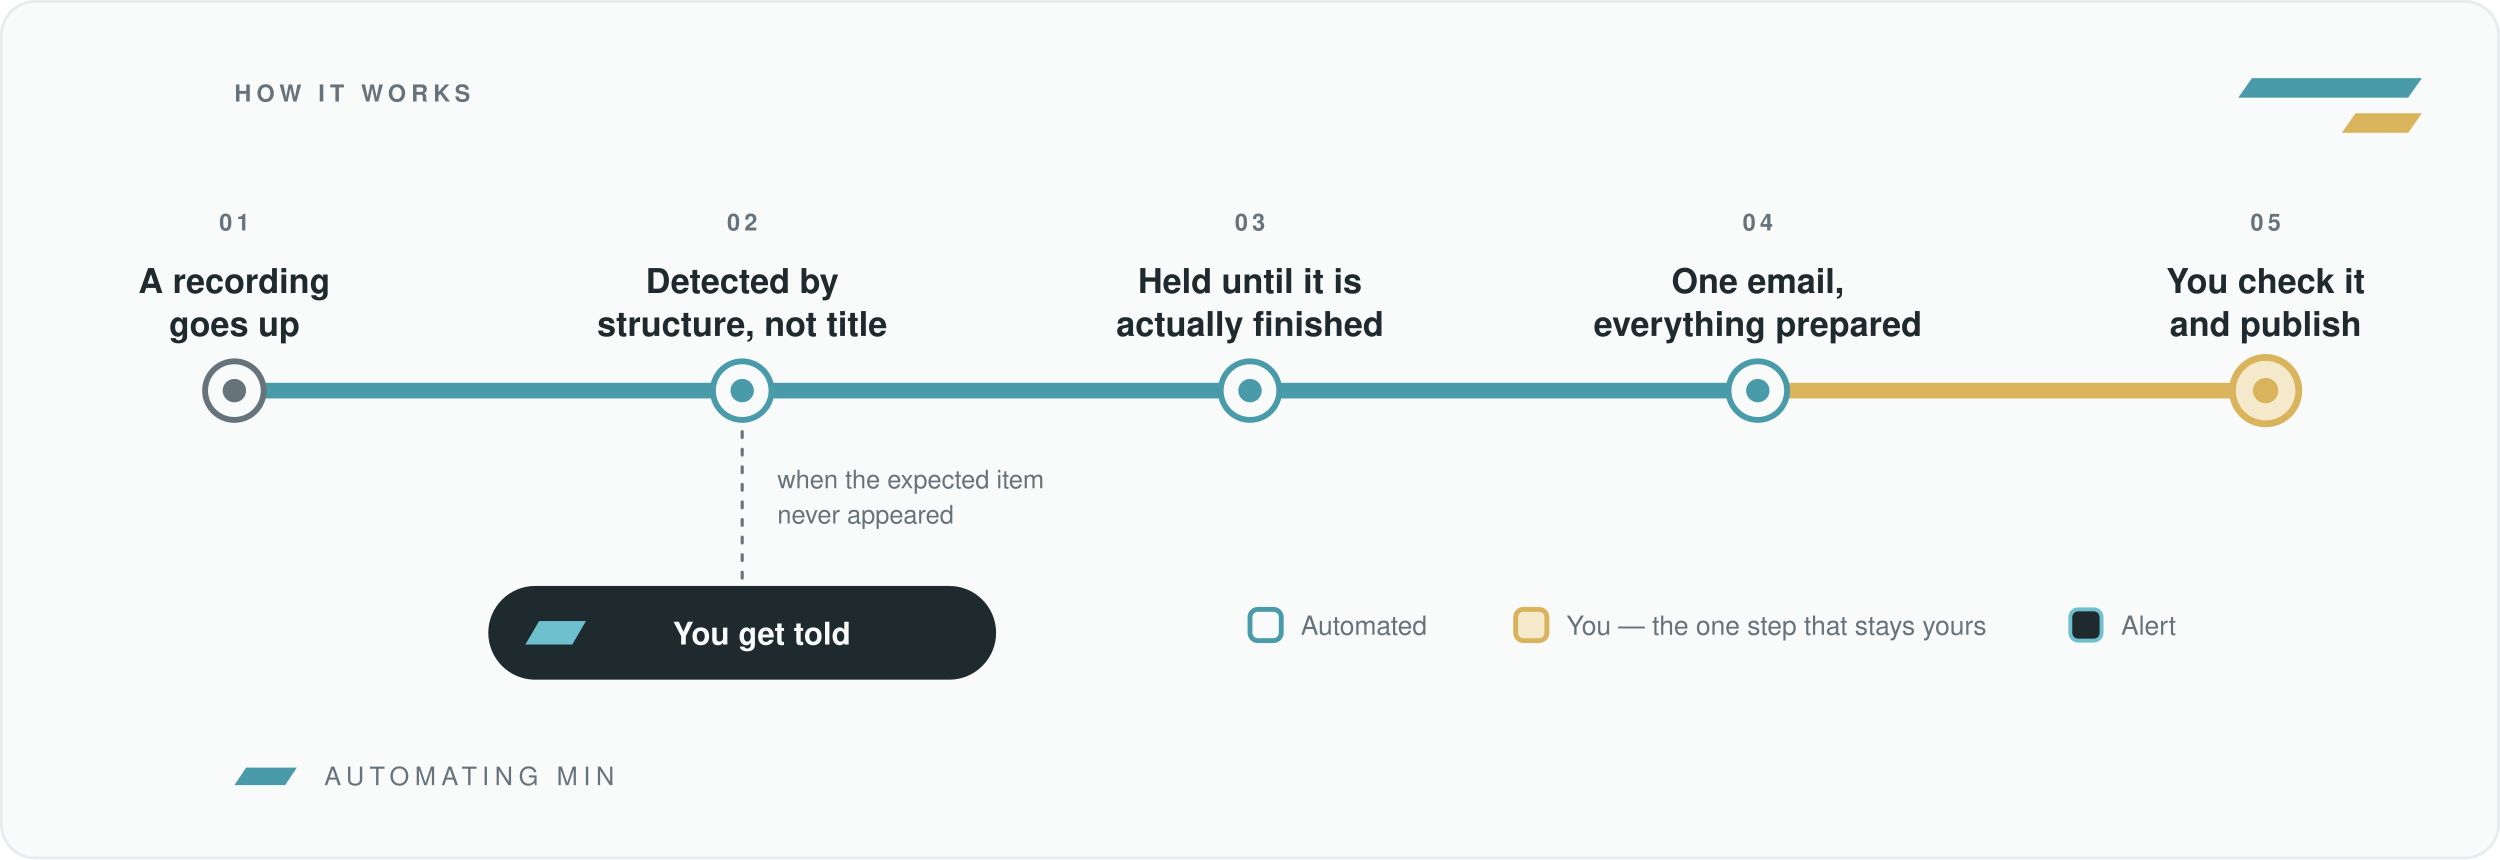
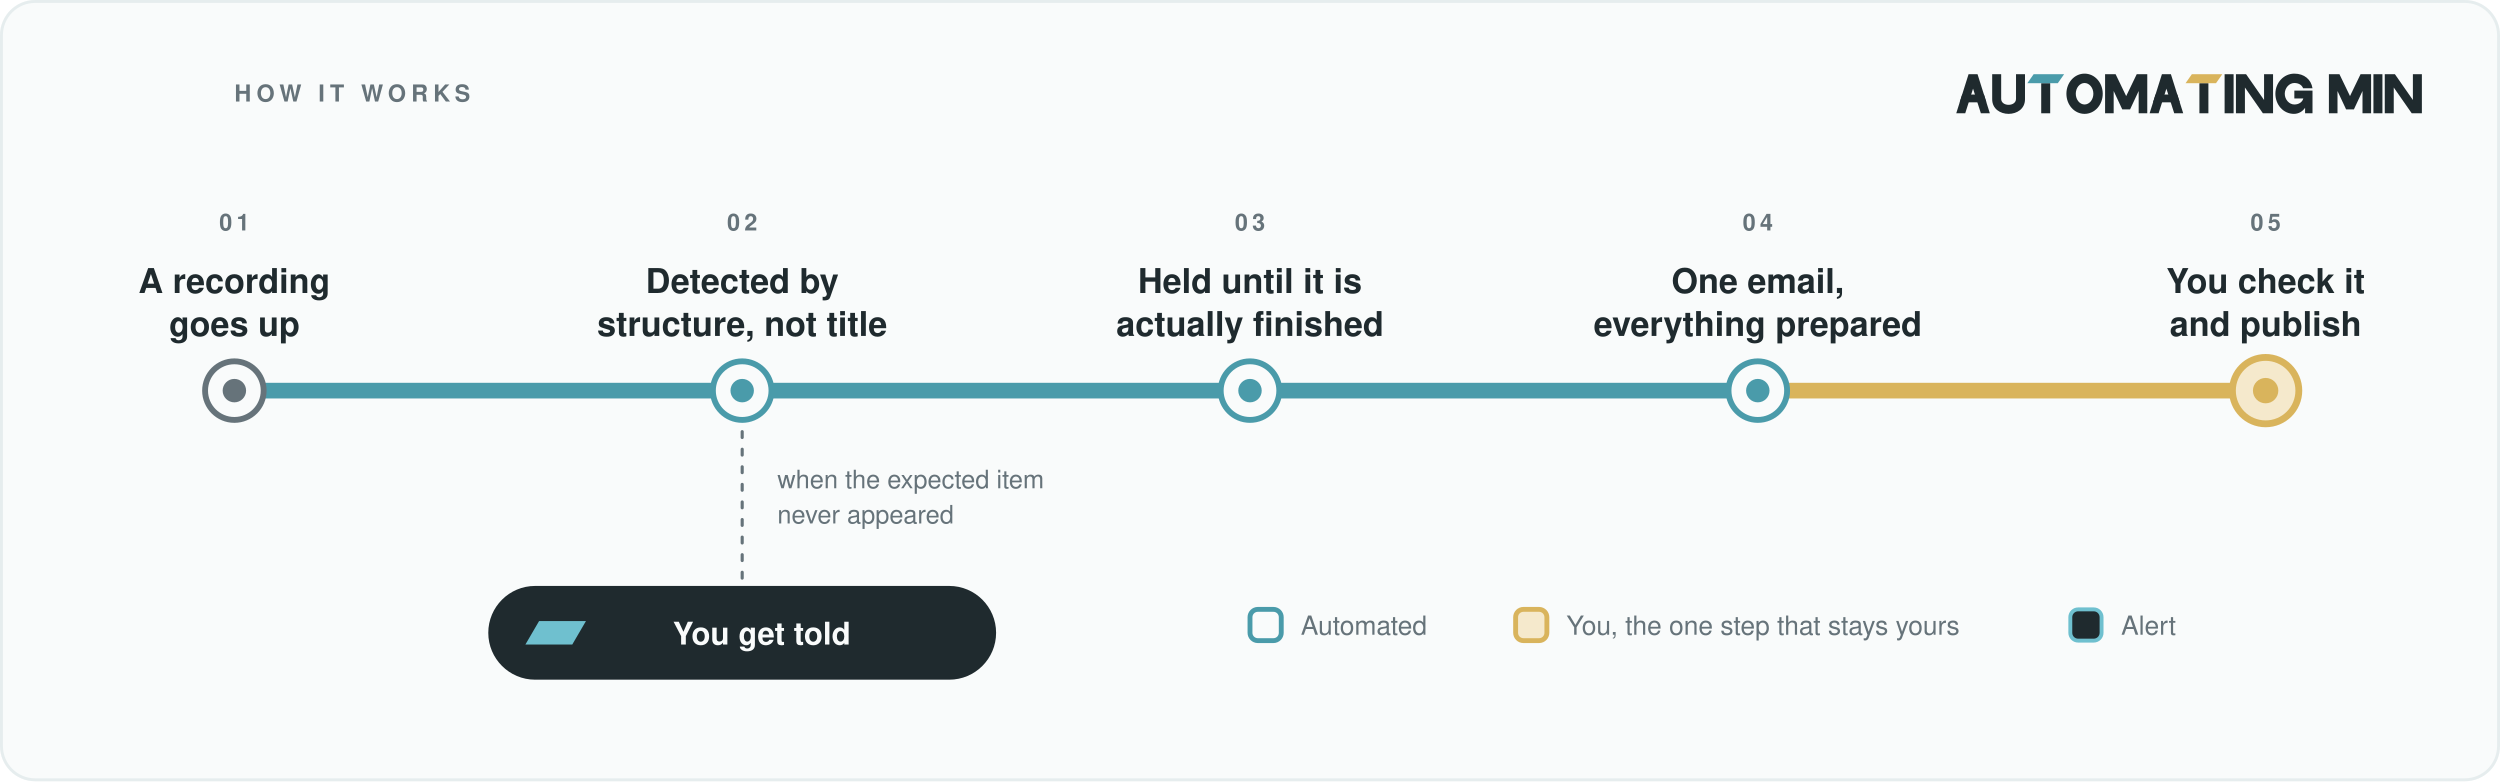
- <svg xmlns="http://www.w3.org/2000/svg" viewBox="0 0 1280 440" width="1280" height="440" role="img" aria-labelledby="t d">
+ <svg xmlns="http://www.w3.org/2000/svg" viewBox="0 0 1280 400" width="1280" height="400" role="img" aria-labelledby="t d">
  <style>
    .f  { font-family: "Schibsted Grotesk","Helvetica Neue",Helvetica,Arial,sans-serif; }
    .num     { font-size: 12px; font-weight: 700; letter-spacing: .18em; fill: #66737A; }
    .label   { font-size: 17.5px; font-weight: 600; fill: #1F2A2E; }
    .eyebrow { font-size: 12px; font-weight: 700; letter-spacing: .22em; fill: #66737A; }
    .cap     { font-size: 13px; font-weight: 500; fill: #66737A; }
    .pill    { font-size: 16px; font-weight: 700; fill: #F9FBFB; }
    .leg     { font-size: 13.5px; font-weight: 500; fill: #66737A; }
-     .mark    { font-size: 13px; font-weight: 500; letter-spacing: .22em; fill: #66737A; }
  </style>
-   <rect x="0" y="0" width="1280" height="440" rx="18" fill="#F9FBFB" />
-   <rect x=".75" y=".75" width="1278.5" height="438.5" rx="17.25" fill="none" stroke="#E6EDEE" stroke-width="1.5" />
+   <rect x="0" y="0" width="1280" height="400" rx="18" fill="#F9FBFB" />
+   <rect x=".75" y=".75" width="1278.5" height="398.5" rx="17.25" fill="none" stroke="#E6EDEE" stroke-width="1.5" />
+   <g transform="translate(1001.6,38) scale(0.1)">
+     <g transform="translate(0,0)">
+       <clipPath id="aclip0">
+         <path d="M 63,0 L 109,0 L 172,200 L 0,200 Z" />
+       </clipPath>
+       <path d="M 63,0 L 109,0 L 172,200 L 126,200 L 86,74 L 46,200 L 0,200 Z" fill="#1F2A2E" />
+       <g clip-path="url(#aclip0)">
+         <path d="M -2,104 L 238,104 L 210,144 L -30,144 Z" fill="#1F2A2E" />
+       </g>
+     </g>
+     <g transform="translate(184,0)">
+       <path d="M 0,0 L 46,0 L 46,126 C 46,167 122,167 122,126 L 122,0 L 168,0 L 168,128                  C 168,228 0,228 0,128 Z" fill="#1F2A2E" />
+     </g>
+     <g transform="translate(364,0)">
+       <path d="M 71,46 L 117,46 L 117,200 L 71,200 Z" fill="#1F2A2E" />
+       <path d="M 32.2,0 L 188.2,0 L 156,46 L 0,46 Z" fill="#4A9BAA" />
+     </g>
+     <g transform="translate(564,0)">
+       <path fill-rule="evenodd" d="M 93,-3 C 145,-3 186,43 186,100 C 186,157 145,203 93,203                  C 41,203 0,157 0,100 C 0,43 41,-3 93,-3 Z                  M 93,45 C 68,45 48,70 48,100 C 48,130 68,155 93,155                  C 118,155 138,130 138,100 C 138,70 118,45 93,45 Z" fill="#1F2A2E" />
+     </g>
+     <g transform="translate(762,0)">
+       <path d="M 0,200 L 0,0 L 54,0 L 108,112 L 162,0 L 216,0 L 216,200 L 172,200 L 172,86                  L 128,180 L 88,180 L 44,86 L 44,200 Z" fill="#1F2A2E" />
+     </g>
+     <g transform="translate(990,0)">
+       <clipPath id="aclip1">
+         <path d="M 63,0 L 109,0 L 172,200 L 0,200 Z" />
+       </clipPath>
+       <path d="M 63,0 L 109,0 L 172,200 L 126,200 L 86,74 L 46,200 L 0,200 Z" fill="#1F2A2E" />
+       <g clip-path="url(#aclip1)">
+         <path d="M -2,104 L 238,104 L 210,144 L -30,144 Z" fill="#1F2A2E" />
+       </g>
+     </g>
+     <g transform="translate(1174,0)">
+       <path d="M 71,46 L 117,46 L 117,200 L 71,200 Z" fill="#1F2A2E" />
+       <path d="M 32.2,0 L 188.2,0 L 156,46 L 0,46 Z" fill="#D9B45C" />
+     </g>
+     <g transform="translate(1374,0)">
+       <path d="M 0,0 L 46,0 L 46,200 L 0,200 Z" fill="#1F2A2E" />
+     </g>
+     <g transform="translate(1432,0)">
+       <path d="M 0,200 L 0,0 L 52,0 L 144,132 L 144,0 L 190,0 L 190,200 L 138,200                  L 46,68 L 46,200 Z" fill="#1F2A2E" />
+     </g>
+     <g transform="translate(1634,0)">
+       <path d="M 97,-3 C 148,-3 183,27 190,72 L 142,72 C 135,54 118,45 97,45                  C 71,45 48,70 48,100 C 48,130 71,155 97,155 C 120,155 138,143 143,124                  L 97,124 L 97,84 L 190,84 L 190,200 L 152,200 L 152,172                  C 138,192 118,203 95,203 C 41,203 0,157 0,100 C 0,43 43,-3 97,-3 Z" fill="#1F2A2E" />
+     </g>
+     <g transform="translate(1908,0)">
+       <path d="M 0,200 L 0,0 L 54,0 L 108,112 L 162,0 L 216,0 L 216,200 L 172,200 L 172,86                  L 128,180 L 88,180 L 44,86 L 44,200 Z" fill="#1F2A2E" />
+     </g>
+     <g transform="translate(2136,0)">
+       <path d="M 0,0 L 46,0 L 46,200 L 0,200 Z" fill="#1F2A2E" />
+     </g>
+     <g transform="translate(2194,0)">
+       <path d="M 0,200 L 0,0 L 52,0 L 144,132 L 144,0 L 190,0 L 190,200 L 138,200                  L 46,68 L 46,200 Z" fill="#1F2A2E" />
+     </g>
+   </g>
  <text class="f eyebrow" x="120" y="52">HOW IT WORKS</text>
-   <polygon points="1153,40 1240,40 1233,50 1146,50" fill="#4A9BAA" />
-   <polygon points="1206,58 1240,58 1233,68 1199,68" fill="#D9B45C" />
  <polygon points="125.6,196 905.6,196 900,204 120,204" fill="#4A9BAA" />
  <polygon points="905.6,196 1165.6,196 1160,204 900,204" fill="#D9B45C" />
  <text class="f num" x="120" y="118" text-anchor="middle">01</text>
  <text class="f label" x="120" y="150" text-anchor="middle">A recording</text>
  <text class="f label" x="120" y="172" text-anchor="middle">goes up</text>
  <circle cx="120" cy="200" r="15" fill="#F9FBFB" stroke="#66737A" stroke-width="3" />
  <circle cx="120" cy="200" r="6" fill="#66737A" />
  <text class="f num" x="380" y="118" text-anchor="middle">02</text>
  <text class="f label" x="380" y="150" text-anchor="middle">Detected by</text>
  <text class="f label" x="380" y="172" text-anchor="middle">structure, not title</text>
  <circle cx="380" cy="200" r="15" fill="#F9FBFB" stroke="#4A9BAA" stroke-width="3" />
  <circle cx="380" cy="200" r="6" fill="#4A9BAA" />
  <text class="f num" x="640" y="118" text-anchor="middle">03</text>
  <text class="f label" x="640" y="150" text-anchor="middle">Held until it is</text>
  <text class="f label" x="640" y="172" text-anchor="middle">actually finished</text>
  <circle cx="640" cy="200" r="15" fill="#F9FBFB" stroke="#4A9BAA" stroke-width="3" />
  <circle cx="640" cy="200" r="6" fill="#4A9BAA" />
  <text class="f num" x="900" y="118" text-anchor="middle">04</text>
  <text class="f label" x="900" y="150" text-anchor="middle">One email,</text>
  <text class="f label" x="900" y="172" text-anchor="middle">everything prepared</text>
  <circle cx="900" cy="200" r="15" fill="#F9FBFB" stroke="#4A9BAA" stroke-width="3" />
  <circle cx="900" cy="200" r="6" fill="#4A9BAA" />
  <text class="f num" x="1160" y="118" text-anchor="middle">05</text>
  <text class="f label" x="1160" y="150" text-anchor="middle">You check it</text>
  <text class="f label" x="1160" y="172" text-anchor="middle">and publish</text>
  <circle cx="1160" cy="200" r="17" fill="#F5E9CC" stroke="#D9B45C" stroke-width="3.5" />
  <circle cx="1160" cy="200" r="6.5" fill="#D9B45C" />
  <path d="M380 221 L380 300" fill="none" stroke="#66737A" stroke-width="1.6" stroke-dasharray="3 6" stroke-linecap="round" />
  <text class="f cap" x="398" y="250">when the expected item</text>
  <text class="f cap" x="398" y="268">never appeared</text>
  <rect x="250" y="300" width="260" height="48" rx="24" fill="#1F2A2E" />
  <polygon points="276,318 300,318 293,330 269,330" fill="#6FC0CF" />
  <text class="f pill" x="390" y="330" text-anchor="middle">You get told</text>
  <rect x="640" y="312" width="16" height="16" rx="4" fill="#F9FBFB" stroke="#4A9BAA" stroke-width="2.5" />
  <text class="f leg" x="666" y="325">Automated</text>
  <rect x="776" y="312" width="16" height="16" rx="4" fill="#F5E9CC" stroke="#D9B45C" stroke-width="2.5" />
-   <text class="f leg" x="802" y="325">You — the one step that stays yours</text>
+   <text class="f leg" x="802" y="325">You, the one step that stays yours</text>
  <rect x="1060" y="312" width="16" height="16" rx="4" fill="#1F2A2E" stroke="#6FC0CF" stroke-width="2" />
  <text class="f leg" x="1086" y="325">Alert</text>
-   <polygon points="126,393 152,393 146,402 120,402" fill="#4A9BAA" />
-   <text class="f mark" x="166" y="402">AUTOMATING MIN</text>
</svg>
